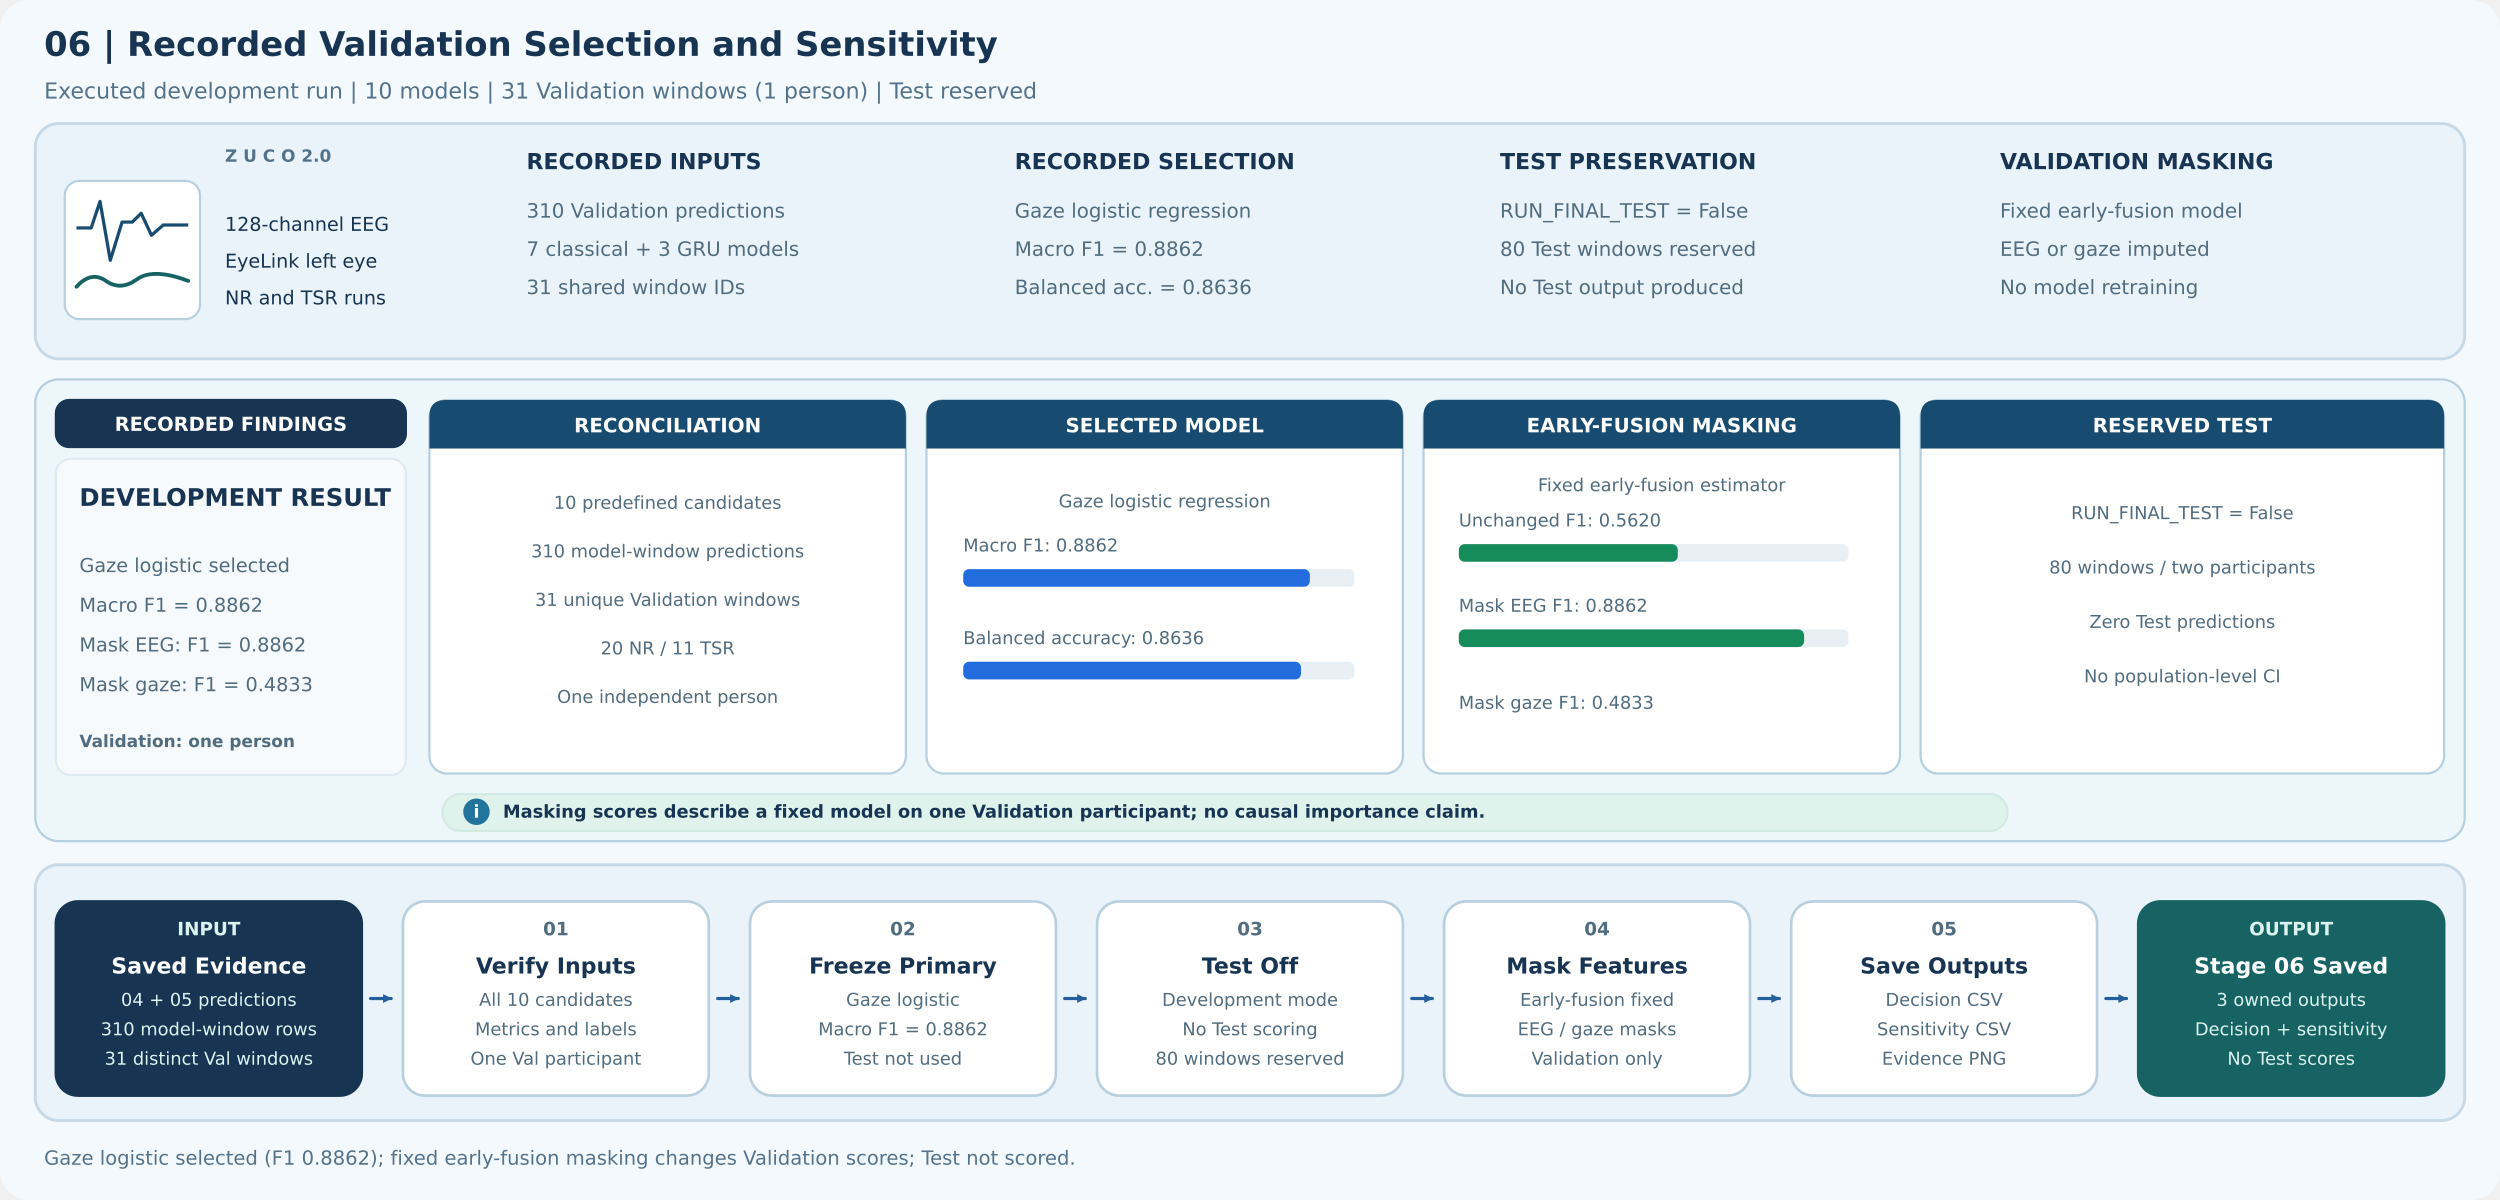
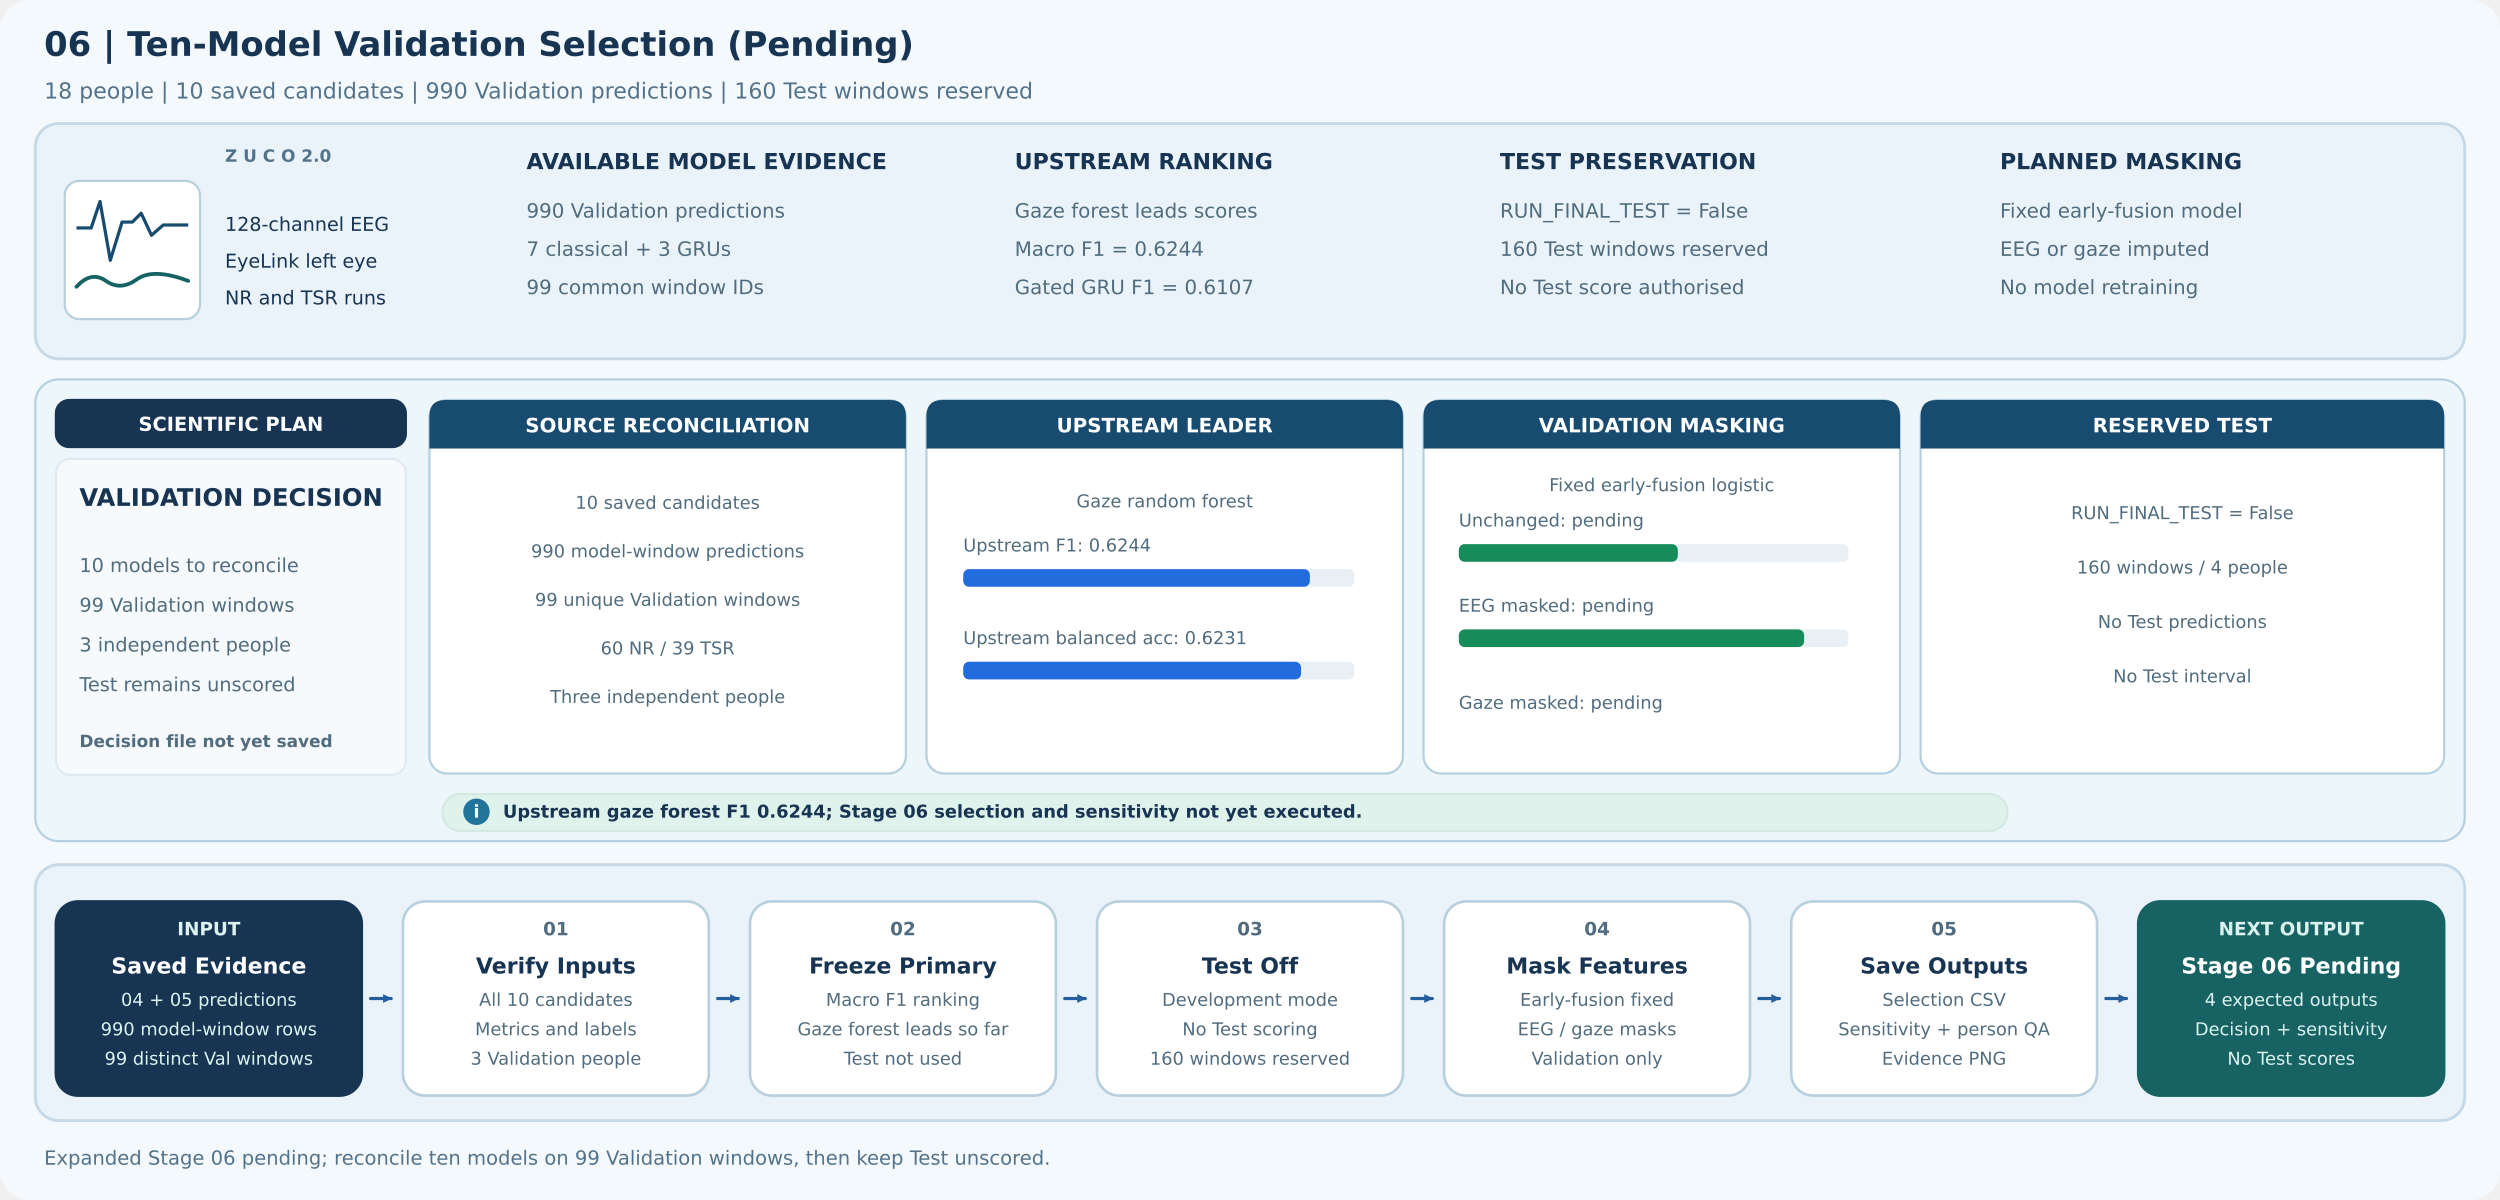
<svg xmlns="http://www.w3.org/2000/svg" width="1700" height="816" viewBox="0 0 1700 816" role="img" aria-labelledby="title desc">
  <defs>
    <marker id="arr" markerUnits="userSpaceOnUse" markerWidth="6" markerHeight="6" refX="5.5" refY="3" orient="auto">
      <path d="M0 0 L6 3 L0 6 Z" fill="#245E9D" />
    </marker>
    <style>text { font-family: DejaVu Sans, Arial, sans-serif; font-weight: 400; }
.figure-title { font-size:23px; font-weight:700; fill:#173453; }
.subtitle { font-size:15px; fill:#54738A; }
.source-heading { font-size:11.5px; font-weight:700; fill:#53738A; }
.source-label { font-size:13px; fill:#173453; }
.context-heading { font-size:15px; font-weight:700; fill:#173453; }
.context-body { font-size:13.5px; fill:#506C7E; }
.section-label { font-size:13.2px; font-weight:700; fill:#FFFFFF; }
.focus-heading { font-size:16.5px; font-weight:700; fill:#173453; }
.focus-body { font-size:13.1px; fill:#506C7E; }
.qualification { font-size:11.5px; font-weight:700; fill:#506C7E; }
.card-heading { font-size:13.5px; font-weight:700; fill:#FFFFFF; }
.card-body { font-size:12.1px; fill:#506C7E; }
.chart-label { font-size:11.8px; fill:#506C7E; }
.scientific-note { font-size:12.1px; font-weight:700; fill:#173453; }
.workflow-id { font-size:12.5px; font-weight:700; fill:#506C7E; }
.workflow-heading { font-size:15px; font-weight:700; fill:#173453; }
.workflow-body { font-size:12.1px; fill:#506C7E; }
.terminal-id { font-size:12.5px; font-weight:700; fill:#DBF2EF; }
.terminal-heading { font-size:15px; font-weight:700; fill:#FFFFFF; }
.terminal-body { font-size:12.1px; fill:#DBF2EF; }
.footer { font-size:13.3px; fill:#54738A; }
.info-mark { font-size:12px; font-weight:700; fill:#FFFFFF; }</style>
  </defs>
  <rect id="canvas" x="0" y="0" width="1700" height="816" rx="20" fill="#F4F9FD" />
  <g id="band-0-header">
-     <text id="text-001" x="30" y="38" class="figure-title" data-container="canvas">06 | Recorded Validation Selection and Sensitivity</text>
-     <text id="text-002" x="30" y="67" class="subtitle" data-container="canvas">Executed development run | 10 models | 31 Validation windows (1 person) | Test reserved</text>
+     <text id="text-001" x="30" y="38" class="figure-title" data-container="canvas">06 | Ten-Model Validation Selection (Pending)</text>
+     <text id="text-002" x="30" y="67" class="subtitle" data-container="canvas">18 people | 10 saved candidates | 990 Validation predictions | 160 Test windows reserved</text>
  </g>
  <g id="band-1-context">
    <rect id="context-container" x="24" y="84" width="1652" height="160" rx="16" fill="#EAF3FA" stroke="#C7D9E6" stroke-width="2" />
    <g id="source-schematic" data-slot="replace-for-actual-data-source">
      <g id="paired-signal-icon">
        <rect x="44" y="123" width="92" height="94" rx="10" fill="#FFFFFF" stroke="#B8CFDE" stroke-width="1.5" />
        <path d="M52 155 L62 155 L68 137 L75 177 L83 151 L90 151 L96 145 L103 160 L111 153 L128 153" fill="none" stroke="#174B70" stroke-width="2.2" stroke-linejoin="round" />
        <path d="M52 195 Q62 184 72 191 T93 190 T128 191" fill="none" stroke="#176363" stroke-width="2.6" stroke-linecap="round" />
      </g>
      <text id="text-003" x="153" y="110" class="source-heading" data-container="context-container">Z U C O   2.0</text>
      <text id="text-004" x="153" y="157" class="source-label" data-container="context-container">128-channel EEG</text>
      <text id="text-005" x="153" y="182" class="source-label" data-container="context-container">EyeLink left eye</text>
      <text id="text-006" x="153" y="207" class="source-label" data-container="context-container">NR and TSR runs</text>
    </g>
    <g id="context-module-1">
-       <text id="text-007" x="358" y="115" class="context-heading" data-container="context-container">RECORDED INPUTS</text>
-       <text id="text-008" x="358" y="148" class="context-body" data-container="context-container">310 Validation predictions</text>
-       <text id="text-009" x="358" y="174" class="context-body" data-container="context-container">7 classical + 3 GRU models</text>
-       <text id="text-010" x="358" y="200" class="context-body" data-container="context-container">31 shared window IDs</text>
+       <text id="text-007" x="358" y="115" class="context-heading" data-container="context-container">AVAILABLE MODEL EVIDENCE</text>
+       <text id="text-008" x="358" y="148" class="context-body" data-container="context-container">990 Validation predictions</text>
+       <text id="text-009" x="358" y="174" class="context-body" data-container="context-container">7 classical + 3 GRUs</text>
+       <text id="text-010" x="358" y="200" class="context-body" data-container="context-container">99 common window IDs</text>
    </g>
    <g id="context-module-2">
-       <text id="text-011" x="690" y="115" class="context-heading" data-container="context-container">RECORDED SELECTION</text>
-       <text id="text-012" x="690" y="148" class="context-body" data-container="context-container">Gaze logistic regression</text>
-       <text id="text-013" x="690" y="174" class="context-body" data-container="context-container">Macro F1 = 0.8862</text>
-       <text id="text-014" x="690" y="200" class="context-body" data-container="context-container">Balanced acc. = 0.8636</text>
+       <text id="text-011" x="690" y="115" class="context-heading" data-container="context-container">UPSTREAM RANKING</text>
+       <text id="text-012" x="690" y="148" class="context-body" data-container="context-container">Gaze forest leads scores</text>
+       <text id="text-013" x="690" y="174" class="context-body" data-container="context-container">Macro F1 = 0.6244</text>
+       <text id="text-014" x="690" y="200" class="context-body" data-container="context-container">Gated GRU F1 = 0.6107</text>
    </g>
    <g id="context-module-3">
      <text id="text-015" x="1020" y="115" class="context-heading" data-container="context-container">TEST PRESERVATION</text>
      <text id="text-016" x="1020" y="148" class="context-body" data-container="context-container">RUN_FINAL_TEST = False</text>
-       <text id="text-017" x="1020" y="174" class="context-body" data-container="context-container">80 Test windows reserved</text>
-       <text id="text-018" x="1020" y="200" class="context-body" data-container="context-container">No Test output produced</text>
+       <text id="text-017" x="1020" y="174" class="context-body" data-container="context-container">160 Test windows reserved</text>
+       <text id="text-018" x="1020" y="200" class="context-body" data-container="context-container">No Test score authorised</text>
    </g>
    <g id="context-module-4">
-       <text id="text-019" x="1360" y="115" class="context-heading" data-container="context-container">VALIDATION MASKING</text>
+       <text id="text-019" x="1360" y="115" class="context-heading" data-container="context-container">PLANNED MASKING</text>
      <text id="text-020" x="1360" y="148" class="context-body" data-container="context-container">Fixed early-fusion model</text>
      <text id="text-021" x="1360" y="174" class="context-body" data-container="context-container">EEG or gaze imputed</text>
      <text id="text-022" x="1360" y="200" class="context-body" data-container="context-container">No model retraining</text>
    </g>
  </g>
  <g id="band-2-analysis">
    <rect id="analysis-container" x="24" y="258" width="1652" height="314" rx="16" fill="#EDF6FB" stroke="#B4CFE0" stroke-width="1.5" />
    <g id="analysis-focus">
      <rect id="section-label-box" x="38" y="272" width="238" height="32" rx="9" fill="#173453" stroke="#173453" stroke-width="1.5" />
-       <text id="text-023" x="157" y="293" class="section-label" text-anchor="middle" data-container="section-label-box">RECORDED FINDINGS</text>
+       <text id="text-023" x="157" y="293" class="section-label" text-anchor="middle" data-container="section-label-box">SCIENTIFIC PLAN</text>
      <rect id="focus-card" x="38" y="312" width="238" height="215" rx="10" fill="#F7FAFD" stroke="#DFEAF0" stroke-width="1.5" />
-       <text id="text-024" x="54" y="344" class="focus-heading" data-container="focus-card">DEVELOPMENT RESULT</text>
-       <text id="text-025" x="54" y="389" class="focus-body" data-container="focus-card">Gaze logistic selected</text>
-       <text id="text-026" x="54" y="416" class="focus-body" data-container="focus-card">Macro F1 = 0.8862</text>
-       <text id="text-027" x="54" y="443" class="focus-body" data-container="focus-card">Mask EEG: F1 = 0.8862</text>
-       <text id="text-028" x="54" y="470" class="focus-body" data-container="focus-card">Mask gaze: F1 = 0.4833</text>
-       <text id="text-029" x="54" y="508" class="qualification" data-container="focus-card">Validation: one person</text>
+       <text id="text-024" x="54" y="344" class="focus-heading" data-container="focus-card">VALIDATION DECISION</text>
+       <text id="text-025" x="54" y="389" class="focus-body" data-container="focus-card">10 models to reconcile</text>
+       <text id="text-026" x="54" y="416" class="focus-body" data-container="focus-card">99 Validation windows</text>
+       <text id="text-027" x="54" y="443" class="focus-body" data-container="focus-card">3 independent people</text>
+       <text id="text-028" x="54" y="470" class="focus-body" data-container="focus-card">Test remains unscored</text>
+       <text id="text-029" x="54" y="508" class="qualification" data-container="focus-card">Decision file not yet saved</text>
    </g>
    <g id="evidence-panel-1">
      <rect id="evidence-card-1" x="292" y="272" width="324" height="254" rx="12" fill="#FFFFFF" stroke="#B6CFDE" stroke-width="1.5" />
      <path id="evidence-header-1" d="M303 272 H605 Q616 272 616 283 V305 H292 V283 Q292 272 303 272 Z" fill="#174B70" />
-       <text id="text-030" x="454.0" y="294" class="card-heading" text-anchor="middle" data-container="evidence-card-1">RECONCILIATION</text>
+       <text id="text-030" x="454.0" y="294" class="card-heading" text-anchor="middle" data-container="evidence-card-1">SOURCE RECONCILIATION</text>
      <g id="evidence-content-1" data-slot="scientific-content">
-         <text x="454" y="346" class="card-body" text-anchor="middle">10 predefined candidates</text>
-         <text x="454" y="379" class="card-body" text-anchor="middle">310 model-window predictions</text>
-         <text x="454" y="412" class="card-body" text-anchor="middle">31 unique Validation windows</text>
-         <text x="454" y="445" class="card-body" text-anchor="middle">20 NR / 11 TSR</text>
-         <text x="454" y="478" class="card-body" text-anchor="middle">One independent person</text>
+         <text x="454" y="346" class="card-body" text-anchor="middle">10 saved candidates</text>
+         <text x="454" y="379" class="card-body" text-anchor="middle">990 model-window predictions</text>
+         <text x="454" y="412" class="card-body" text-anchor="middle">99 unique Validation windows</text>
+         <text x="454" y="445" class="card-body" text-anchor="middle">60 NR / 39 TSR</text>
+         <text x="454" y="478" class="card-body" text-anchor="middle">Three independent people</text>
      </g>
    </g>
    <g id="evidence-panel-2">
      <rect id="evidence-card-2" x="630" y="272" width="324" height="254" rx="12" fill="#FFFFFF" stroke="#B6CFDE" stroke-width="1.5" />
      <path id="evidence-header-2" d="M641 272 H943 Q954 272 954 283 V305 H630 V283 Q630 272 641 272 Z" fill="#174B70" />
-       <text id="text-034" x="792.0" y="294" class="card-heading" text-anchor="middle" data-container="evidence-card-2">SELECTED MODEL</text>
+       <text id="text-034" x="792.0" y="294" class="card-heading" text-anchor="middle" data-container="evidence-card-2">UPSTREAM LEADER</text>
      <g id="evidence-content-2" data-slot="scientific-content">
-         <text x="792" y="345" class="card-body" text-anchor="middle">Gaze logistic regression</text>
-         <text x="655" y="375" class="card-body">Macro F1: 0.8862</text>
+         <text x="792" y="345" class="card-body" text-anchor="middle">Gaze random forest</text>
+         <text x="655" y="375" class="card-body">Upstream F1: 0.6244</text>
        <rect x="655" y="387" width="266" height="12" rx="4" fill="#E8F0F6" />
        <rect x="655" y="387" width="235.7" height="12" rx="4" fill="#236CDE" />
-         <text x="655" y="438" class="card-body">Balanced accuracy: 0.8636</text>
+         <text x="655" y="438" class="card-body">Upstream balanced acc: 0.6231</text>
        <rect x="655" y="450" width="266" height="12" rx="4" fill="#E8F0F6" />
        <rect x="655" y="450" width="229.7" height="12" rx="4" fill="#236CDE" />
      </g>
    </g>
    <g id="evidence-panel-3">
      <rect id="evidence-card-3" x="968" y="272" width="324" height="254" rx="12" fill="#FFFFFF" stroke="#B6CFDE" stroke-width="1.5" />
      <path id="evidence-header-3" d="M979 272 H1281 Q1292 272 1292 283 V305 H968 V283 Q968 272 979 272 Z" fill="#174B70" />
-       <text id="text-038" x="1130.0" y="294" class="card-heading" text-anchor="middle" data-container="evidence-card-3">EARLY-FUSION MASKING</text>
+       <text id="text-038" x="1130.0" y="294" class="card-heading" text-anchor="middle" data-container="evidence-card-3">VALIDATION MASKING</text>
      <g id="evidence-content-3" data-slot="scientific-content">
-         <text x="1130" y="334" class="card-body" text-anchor="middle">Fixed early-fusion estimator</text>
-         <text x="992" y="358" class="card-body">Unchanged F1: 0.5620</text>
+         <text x="1130" y="334" class="card-body" text-anchor="middle">Fixed early-fusion logistic</text>
+         <text x="992" y="358" class="card-body">Unchanged: pending</text>
        <rect x="992" y="370" width="265" height="12" rx="4" fill="#E8F0F6" />
        <rect x="992" y="370" width="148.9" height="12" rx="4" fill="#168C5B" />
-         <text x="992" y="416" class="card-body">Mask EEG F1: 0.8862</text>
+         <text x="992" y="416" class="card-body">EEG masked: pending</text>
        <rect x="992" y="428" width="265" height="12" rx="4" fill="#E8F0F6" />
        <rect x="992" y="428" width="234.8" height="12" rx="4" fill="#168C5B" />
-         <text x="992" y="482" class="card-body">Mask gaze F1: 0.4833</text>
+         <text x="992" y="482" class="card-body">Gaze masked: pending</text>
      </g>
    </g>
    <g id="evidence-panel-4">
      <rect id="evidence-card-4" x="1306" y="272" width="356" height="254" rx="12" fill="#FFFFFF" stroke="#B6CFDE" stroke-width="1.5" />
      <path id="evidence-header-4" d="M1317 272 H1651 Q1662 272 1662 283 V305 H1306 V283 Q1306 272 1317 272 Z" fill="#174B70" />
      <text id="text-042" x="1484.0" y="294" class="card-heading" text-anchor="middle" data-container="evidence-card-4">RESERVED TEST</text>
      <g id="evidence-content-4" data-slot="scientific-content">
        <text x="1484" y="353" class="card-body" text-anchor="middle">RUN_FINAL_TEST = False</text>
-         <text x="1484" y="390" class="card-body" text-anchor="middle">80 windows / two participants</text>
-         <text x="1484" y="427" class="card-body" text-anchor="middle">Zero Test predictions</text>
-         <text x="1484" y="464" class="card-body" text-anchor="middle">No population-level CI</text>
+         <text x="1484" y="390" class="card-body" text-anchor="middle">160 windows / 4 people</text>
+         <text x="1484" y="427" class="card-body" text-anchor="middle">No Test predictions</text>
+         <text x="1484" y="464" class="card-body" text-anchor="middle">No Test interval</text>
      </g>
    </g>
    <g id="optional-scientific-note" data-optional="true">
      <rect id="note-strip" x="301" y="540" width="1064" height="25" rx="12" fill="#E0F2EC" stroke="#D3EAE2" stroke-width="1.5" />
      <circle cx="324" cy="552" r="9" fill="#23749A" />
      <text id="text-046" x="324" y="556" class="info-mark" text-anchor="middle">i</text>
-       <text id="text-047" x="342" y="556" class="scientific-note" data-container="note-strip">Masking scores describe a fixed model on one Validation participant; no causal importance claim.</text>
+       <text id="text-047" x="342" y="556" class="scientific-note" data-container="note-strip">Upstream gaze forest F1 0.6244; Stage 06 selection and sensitivity not yet executed.</text>
    </g>
  </g>
  <g id="band-3-workflow">
    <rect id="workflow-container" x="24" y="588" width="1652" height="174" rx="16" fill="#EAF3FA" stroke="#C7D9E6" stroke-width="2" />
    <g id="workflow-input">
      <rect id="workflow-node-0" x="38" y="613" width="208" height="132" rx="15" fill="#173453" stroke="#173453" stroke-width="1.8" />
      <text id="text-048" x="142" y="636" class="terminal-id" text-anchor="middle" data-container="workflow-node-0">INPUT</text>
      <text id="text-049" x="142" y="662" class="terminal-heading" text-anchor="middle" data-container="workflow-node-0">Saved Evidence</text>
      <text id="text-050" x="142" y="684" class="terminal-body" text-anchor="middle" data-container="workflow-node-0">04 + 05 predictions</text>
-       <text id="text-051" x="142" y="704" class="terminal-body" text-anchor="middle" data-container="workflow-node-0">310 model-window rows</text>
-       <text id="text-052" x="142" y="724" class="terminal-body" text-anchor="middle" data-container="workflow-node-0">31 distinct Val windows</text>
+       <text id="text-051" x="142" y="704" class="terminal-body" text-anchor="middle" data-container="workflow-node-0">990 model-window rows</text>
+       <text id="text-052" x="142" y="724" class="terminal-body" text-anchor="middle" data-container="workflow-node-0">99 distinct Val windows</text>
    </g>
    <path id="workflow-connector-0" d="M252 679 H266" fill="none" stroke="#245E9D" stroke-width="2.2" stroke-linecap="round" marker-end="url(#arr)" />
    <g id="workflow-process-1">
      <rect id="workflow-node-1" x="274" y="613" width="208" height="132" rx="15" fill="#FFFFFF" stroke="#B8CFDE" stroke-width="1.8" />
      <text id="text-053" x="378" y="636" class="workflow-id" text-anchor="middle" data-container="workflow-node-1">01</text>
      <text id="text-054" x="378" y="662" class="workflow-heading" text-anchor="middle" data-container="workflow-node-1">Verify Inputs</text>
      <text id="text-055" x="378" y="684" class="workflow-body" text-anchor="middle" data-container="workflow-node-1">All 10 candidates</text>
      <text id="text-056" x="378" y="704" class="workflow-body" text-anchor="middle" data-container="workflow-node-1">Metrics and labels</text>
-       <text id="text-057" x="378" y="724" class="workflow-body" text-anchor="middle" data-container="workflow-node-1">One Val participant</text>
+       <text id="text-057" x="378" y="724" class="workflow-body" text-anchor="middle" data-container="workflow-node-1">3 Validation people</text>
    </g>
    <path id="workflow-connector-1" d="M488 679 H502" fill="none" stroke="#245E9D" stroke-width="2.2" stroke-linecap="round" marker-end="url(#arr)" />
    <g id="workflow-process-2">
      <rect id="workflow-node-2" x="510" y="613" width="208" height="132" rx="15" fill="#FFFFFF" stroke="#B8CFDE" stroke-width="1.8" />
      <text id="text-058" x="614" y="636" class="workflow-id" text-anchor="middle" data-container="workflow-node-2">02</text>
      <text id="text-059" x="614" y="662" class="workflow-heading" text-anchor="middle" data-container="workflow-node-2">Freeze Primary</text>
-       <text id="text-060" x="614" y="684" class="workflow-body" text-anchor="middle" data-container="workflow-node-2">Gaze logistic</text>
-       <text id="text-061" x="614" y="704" class="workflow-body" text-anchor="middle" data-container="workflow-node-2">Macro F1 = 0.8862</text>
+       <text id="text-060" x="614" y="684" class="workflow-body" text-anchor="middle" data-container="workflow-node-2">Macro F1 ranking</text>
+       <text id="text-061" x="614" y="704" class="workflow-body" text-anchor="middle" data-container="workflow-node-2">Gaze forest leads so far</text>
      <text id="text-062" x="614" y="724" class="workflow-body" text-anchor="middle" data-container="workflow-node-2">Test not used</text>
    </g>
    <path id="workflow-connector-2" d="M724 679 H738" fill="none" stroke="#245E9D" stroke-width="2.2" stroke-linecap="round" marker-end="url(#arr)" />
    <g id="workflow-process-3">
      <rect id="workflow-node-3" x="746" y="613" width="208" height="132" rx="15" fill="#FFFFFF" stroke="#B8CFDE" stroke-width="1.8" />
      <text id="text-063" x="850" y="636" class="workflow-id" text-anchor="middle" data-container="workflow-node-3">03</text>
      <text id="text-064" x="850" y="662" class="workflow-heading" text-anchor="middle" data-container="workflow-node-3">Test Off</text>
      <text id="text-065" x="850" y="684" class="workflow-body" text-anchor="middle" data-container="workflow-node-3">Development mode</text>
      <text id="text-066" x="850" y="704" class="workflow-body" text-anchor="middle" data-container="workflow-node-3">No Test scoring</text>
-       <text id="text-067" x="850" y="724" class="workflow-body" text-anchor="middle" data-container="workflow-node-3">80 windows reserved</text>
+       <text id="text-067" x="850" y="724" class="workflow-body" text-anchor="middle" data-container="workflow-node-3">160 windows reserved</text>
    </g>
    <path id="workflow-connector-3" d="M960 679 H974" fill="none" stroke="#245E9D" stroke-width="2.2" stroke-linecap="round" marker-end="url(#arr)" />
    <g id="workflow-process-4">
      <rect id="workflow-node-4" x="982" y="613" width="208" height="132" rx="15" fill="#FFFFFF" stroke="#B8CFDE" stroke-width="1.8" />
      <text id="text-068" x="1086" y="636" class="workflow-id" text-anchor="middle" data-container="workflow-node-4">04</text>
      <text id="text-069" x="1086" y="662" class="workflow-heading" text-anchor="middle" data-container="workflow-node-4">Mask Features</text>
      <text id="text-070" x="1086" y="684" class="workflow-body" text-anchor="middle" data-container="workflow-node-4">Early-fusion fixed</text>
      <text id="text-071" x="1086" y="704" class="workflow-body" text-anchor="middle" data-container="workflow-node-4">EEG / gaze masks</text>
      <text id="text-072" x="1086" y="724" class="workflow-body" text-anchor="middle" data-container="workflow-node-4">Validation only</text>
    </g>
    <path id="workflow-connector-4" d="M1196 679 H1210" fill="none" stroke="#245E9D" stroke-width="2.2" stroke-linecap="round" marker-end="url(#arr)" />
    <g id="workflow-process-5">
      <rect id="workflow-node-5" x="1218" y="613" width="208" height="132" rx="15" fill="#FFFFFF" stroke="#B8CFDE" stroke-width="1.8" />
      <text id="text-073" x="1322" y="636" class="workflow-id" text-anchor="middle" data-container="workflow-node-5">05</text>
      <text id="text-074" x="1322" y="662" class="workflow-heading" text-anchor="middle" data-container="workflow-node-5">Save Outputs</text>
-       <text id="text-075" x="1322" y="684" class="workflow-body" text-anchor="middle" data-container="workflow-node-5">Decision CSV</text>
-       <text id="text-076" x="1322" y="704" class="workflow-body" text-anchor="middle" data-container="workflow-node-5">Sensitivity CSV</text>
+       <text id="text-075" x="1322" y="684" class="workflow-body" text-anchor="middle" data-container="workflow-node-5">Selection CSV</text>
+       <text id="text-076" x="1322" y="704" class="workflow-body" text-anchor="middle" data-container="workflow-node-5">Sensitivity + person QA</text>
      <text id="text-077" x="1322" y="724" class="workflow-body" text-anchor="middle" data-container="workflow-node-5">Evidence PNG</text>
    </g>
    <path id="workflow-connector-5" d="M1432 679 H1446" fill="none" stroke="#245E9D" stroke-width="2.2" stroke-linecap="round" marker-end="url(#arr)" />
    <g id="workflow-output">
      <rect id="workflow-node-6" x="1454" y="613" width="208" height="132" rx="15" fill="#176363" stroke="#176363" stroke-width="1.8" />
-       <text id="text-078" x="1558" y="636" class="terminal-id" text-anchor="middle" data-container="workflow-node-6">OUTPUT</text>
-       <text id="text-079" x="1558" y="662" class="terminal-heading" text-anchor="middle" data-container="workflow-node-6">Stage 06 Saved</text>
-       <text id="text-080" x="1558" y="684" class="terminal-body" text-anchor="middle" data-container="workflow-node-6">3 owned outputs</text>
+       <text id="text-078" x="1558" y="636" class="terminal-id" text-anchor="middle" data-container="workflow-node-6">NEXT OUTPUT</text>
+       <text id="text-079" x="1558" y="662" class="terminal-heading" text-anchor="middle" data-container="workflow-node-6">Stage 06 Pending</text>
+       <text id="text-080" x="1558" y="684" class="terminal-body" text-anchor="middle" data-container="workflow-node-6">4 expected outputs</text>
      <text id="text-081" x="1558" y="704" class="terminal-body" text-anchor="middle" data-container="workflow-node-6">Decision + sensitivity</text>
      <text id="text-082" x="1558" y="724" class="terminal-body" text-anchor="middle" data-container="workflow-node-6">No Test scores</text>
    </g>
  </g>
  <g id="band-4-summary">
-     <text id="text-083" x="30" y="792" class="footer" data-container="canvas">Gaze logistic selected (F1 0.8862); fixed early-fusion masking changes Validation scores; Test not scored.</text>
+     <text id="text-083" x="30" y="792" class="footer" data-container="canvas">Expanded Stage 06 pending; reconcile ten models on 99 Validation windows, then keep Test unscored.</text>
  </g>
</svg>
